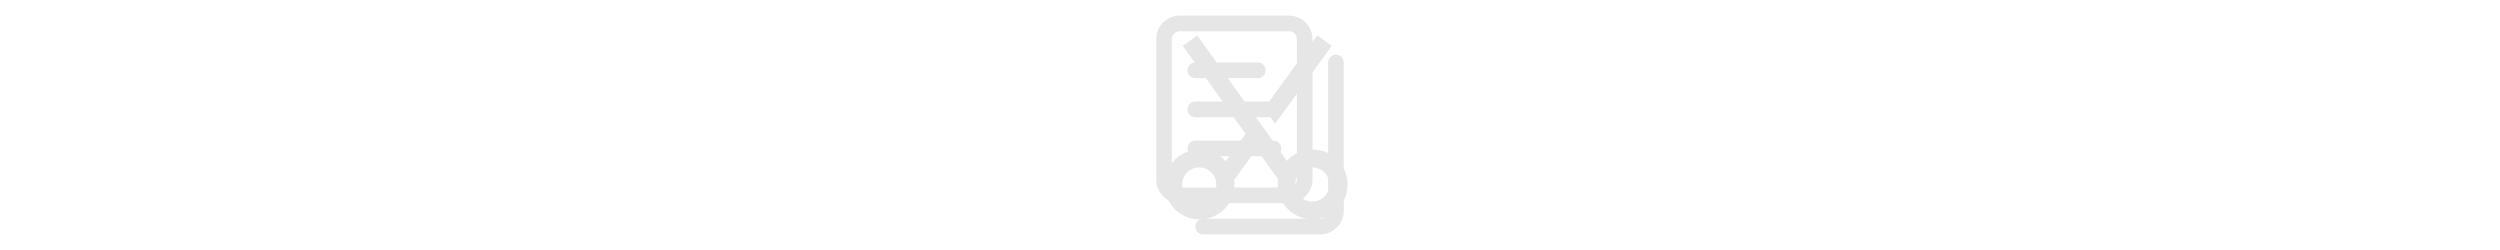
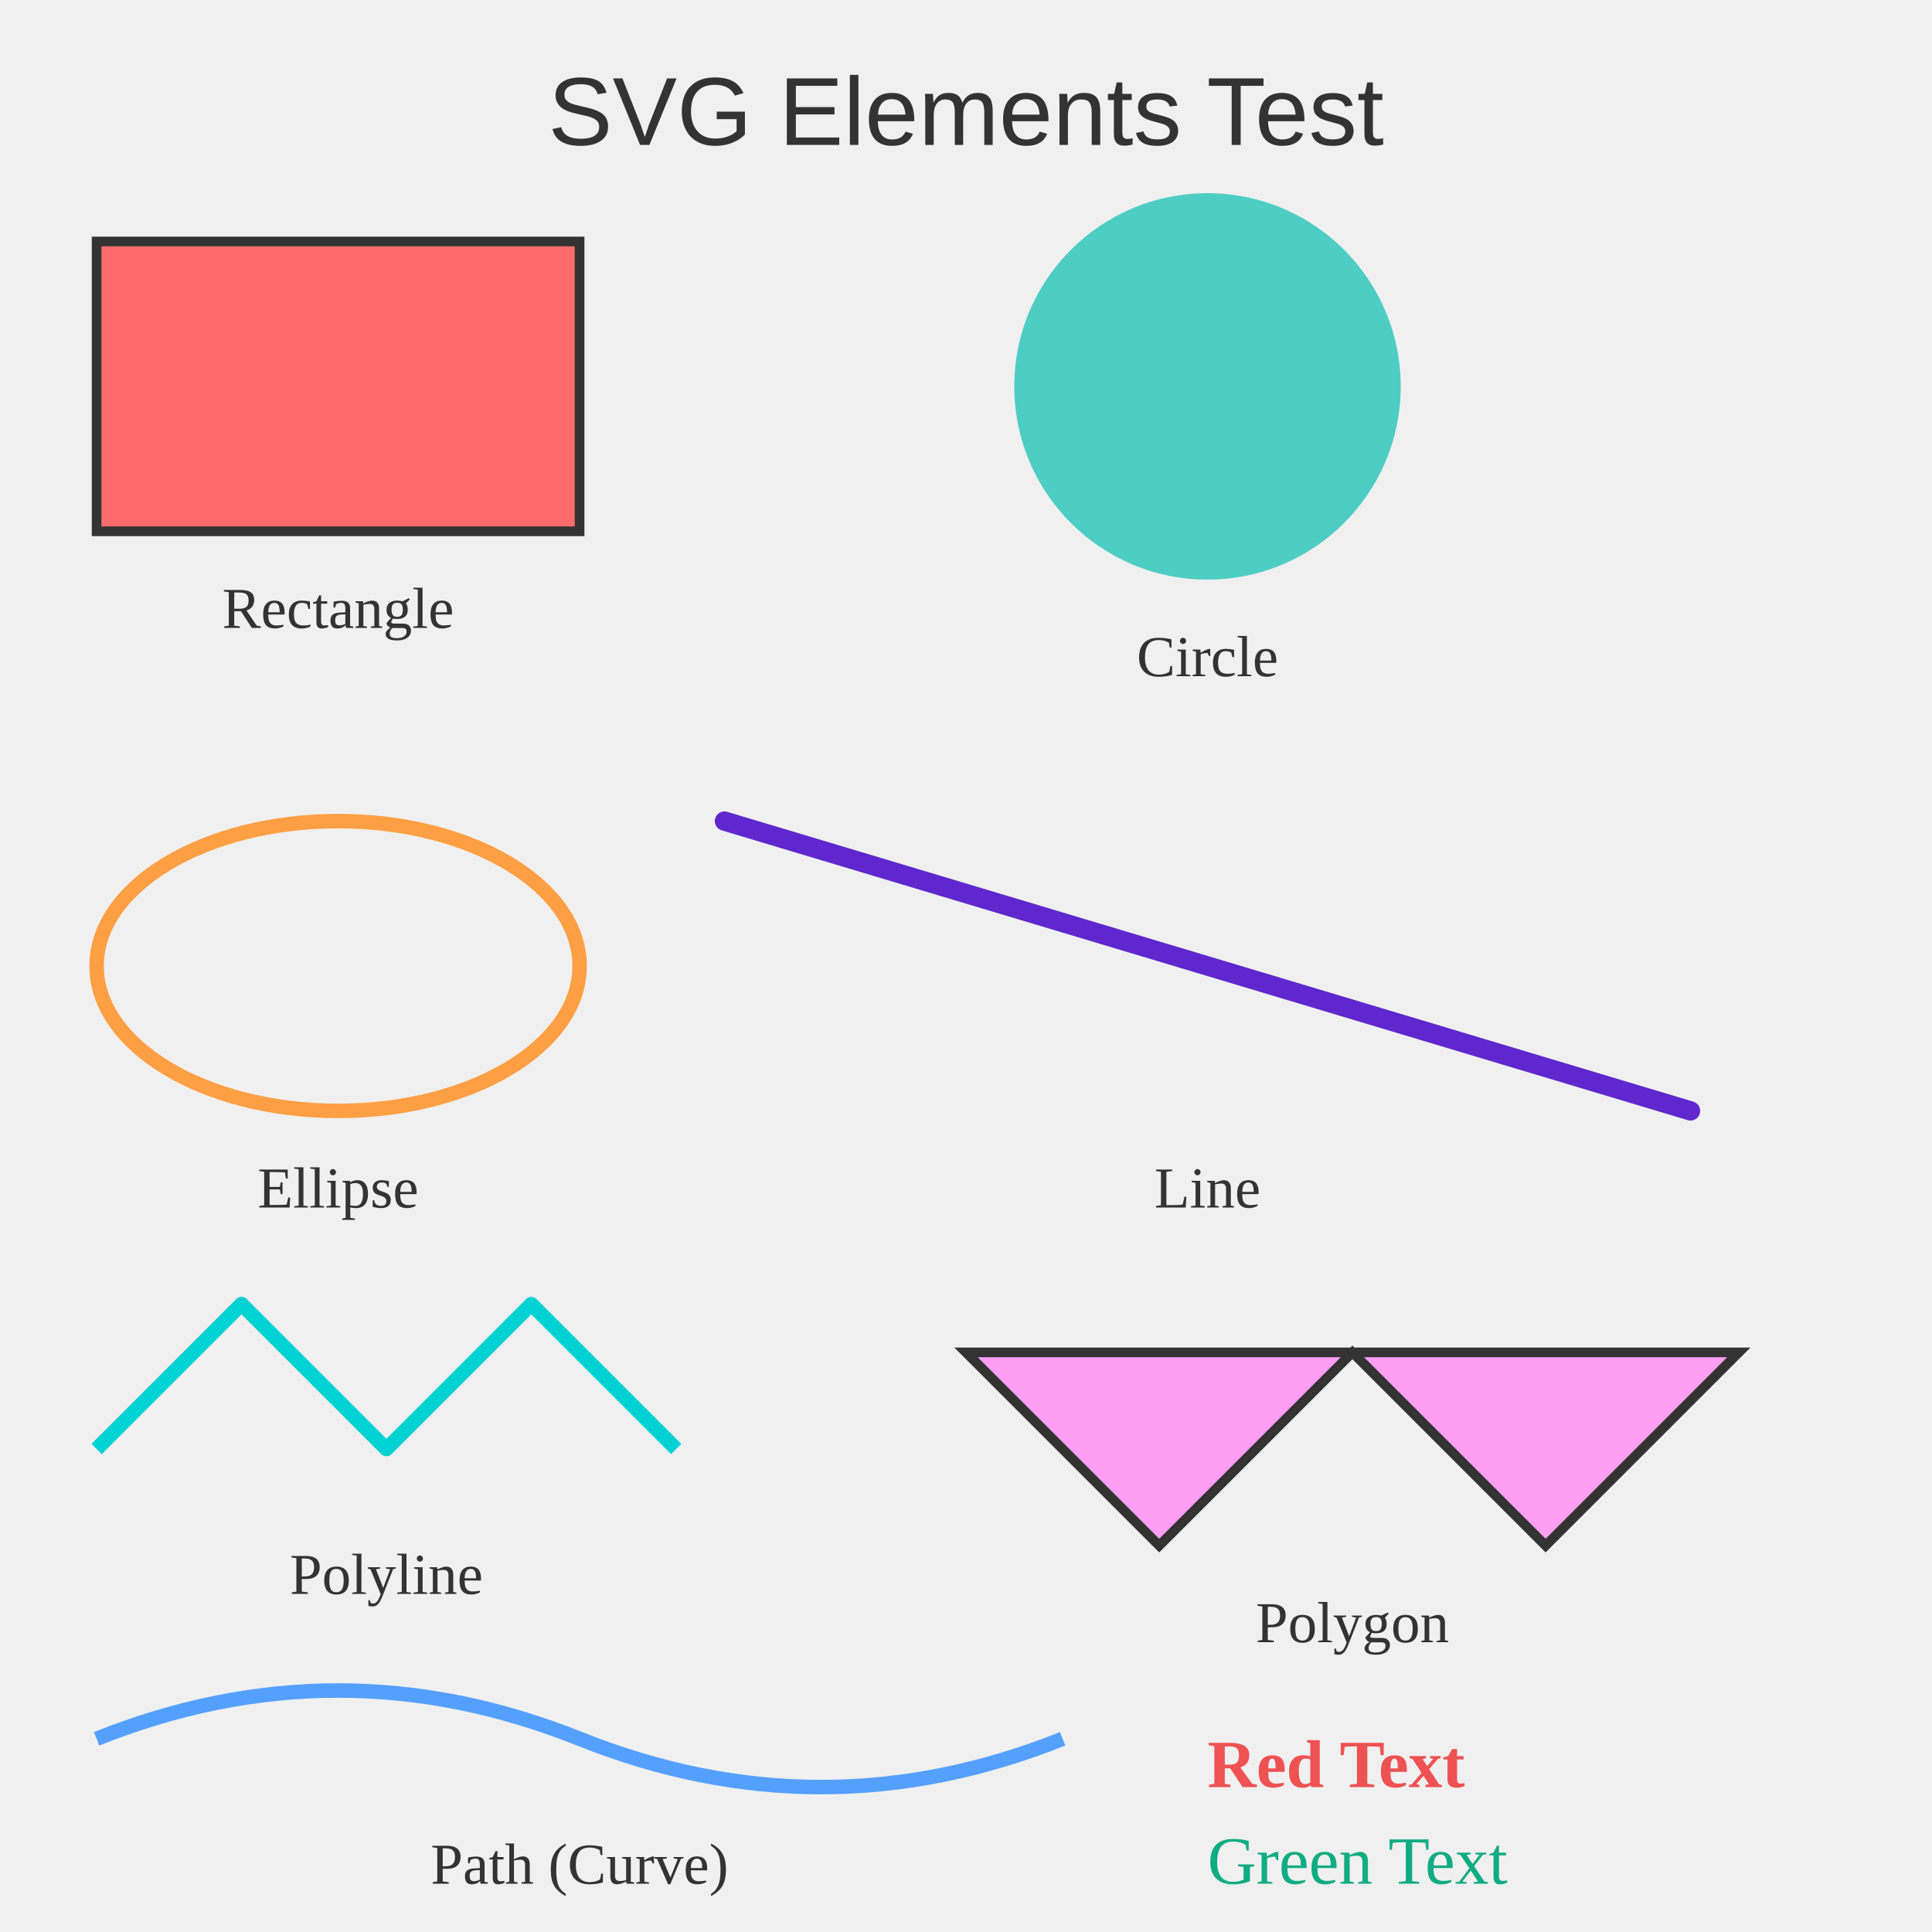
- <svg xmlns="http://www.w3.org/2000/svg" t="1774599955844" class="icon" viewBox="0 0 1024 1024" version="1.1" p-id="4765" width="160" height="16">
-   <g x="0" y="0" width="16" height="16">
-     <path d="M672 832 224 832c-52.928 0-96-43.072-96-96L128 160c0-52.928 43.072-96 96-96l448 0c52.928 0 96 43.072 96 96l0 576C768 788.928 724.928 832 672 832zM224 128C206.368 128 192 142.368 192 160l0 576c0 17.664 14.368 32 32 32l448 0c17.664 0 32-14.336 32-32L704 160c0-17.632-14.336-32-32-32L224 128z" fill="#e6e6e6" p-id="4766" />
-     <path d="M800 960 320 960c-17.664 0-32-14.304-32-32s14.336-32 32-32l480 0c17.664 0 32-14.336 32-32L832 256c0-17.664 14.304-32 32-32s32 14.336 32 32l0 608C896 916.928 852.928 960 800 960z" fill="#e6e6e6" p-id="4767" />
-     <path d="M544 320 288 320c-17.664 0-32-14.336-32-32s14.336-32 32-32l256 0c17.696 0 32 14.336 32 32S561.696 320 544 320z" fill="#e6e6e6" p-id="4768" />
-     <path d="M608 480 288.032 480c-17.664 0-32-14.336-32-32s14.336-32 32-32L608 416c17.696 0 32 14.336 32 32S625.696 480 608 480z" fill="#e6e6e6" p-id="4769" />
-     <path d="M608 640 288 640c-17.664 0-32-14.304-32-32s14.336-32 32-32l320 0c17.696 0 32 14.304 32 32S625.696 640 608 640z" fill="#e6e6e6" p-id="4770" />
-   </g>
-   <g x="0" y="0" width="16" height="16" transform="translate(16, 0)">
-     <path d="M280.064 145.067l243.419 340.675 0.244-0.317 44.812 62.683-0.244 0.341 78.872 110.446a143.043 143.043 0 1 1-36.059 75.337l-88.186-123.465-91.77 126.123c0.561 4.389 0.926 8.85 1.097 13.361l0.098 5.364a143.043 143.043 0 1 1-36.108-95.037l81.871-112.518L220.55 187.587l59.514-42.52z m472.503 540.648a69.9 69.9 0 1 0 0 139.776 69.9 69.9 0 0 0 0-139.776z m-463.238 0a69.9 69.9 0 1 0 0 139.776 69.9 69.9 0 0 0 0-139.776zM771.803 144.798l59.124 43.057-232.107 318.732-44.837-62.708L771.803 144.823z" p-id="5837" fill="#e6e6e6" />
-   </g>
+ <svg xmlns="http://www.w3.org/2000/svg" width="400" height="400" viewBox="0 0 400 400">
+   <rect x="0" y="0" width="400" height="400" fill="#f0f0f0" />
+   <text x="200" y="30" font-size="20" font-family="Arial" fill="#333" text-anchor="middle">SVG Elements Test</text>
+   <rect x="20" y="50" width="100" height="60" fill="#ff6b6b" stroke="#333" stroke-width="2" />
+   <text x="70" y="130" font-size="12" fill="#333" text-anchor="middle">Rectangle</text>
+   <circle cx="250" cy="80" r="40" fill="#4ecdc4" />
+   <text x="250" y="140" font-size="12" fill="#333" text-anchor="middle">Circle</text>
+   <ellipse cx="70" cy="200" rx="50" ry="30" fill="none" stroke="#ff9f43" stroke-width="3" />
+   <text x="70" y="250" font-size="12" fill="#333" text-anchor="middle">Ellipse</text>
+   <line x1="150" y1="170" x2="350" y2="230" stroke="#5f27cd" stroke-width="4" stroke-linecap="round" />
+   <text x="250" y="250" font-size="12" fill="#333" text-anchor="middle">Line</text>
+   <polyline points="20,300 50,270 80,300 110,270 140,300" fill="none" stroke="#00d2d3" stroke-width="3" stroke-linejoin="round" />
+   <text x="80" y="330" font-size="12" fill="#333" text-anchor="middle">Polyline</text>
+   <polygon points="200,280 240,320 280,280 320,320 360,280" fill="#ff9ff3" stroke="#333" stroke-width="2" />
+   <text x="280" y="340" font-size="12" fill="#333" text-anchor="middle">Polygon</text>
+   <path d="M 20 360 Q 70 340 120 360 T 220 360" fill="none" stroke="#54a0ff" stroke-width="3" />
+   <text x="120" y="390" font-size="12" fill="#333" text-anchor="middle">Path (Curve)</text>
+   <text x="250" y="370" font-size="14" fill="#ee5253" font-weight="bold">Red Text</text>
+   <text x="250" y="390" font-size="14" fill="#10ac84">Green Text</text>
</svg>
